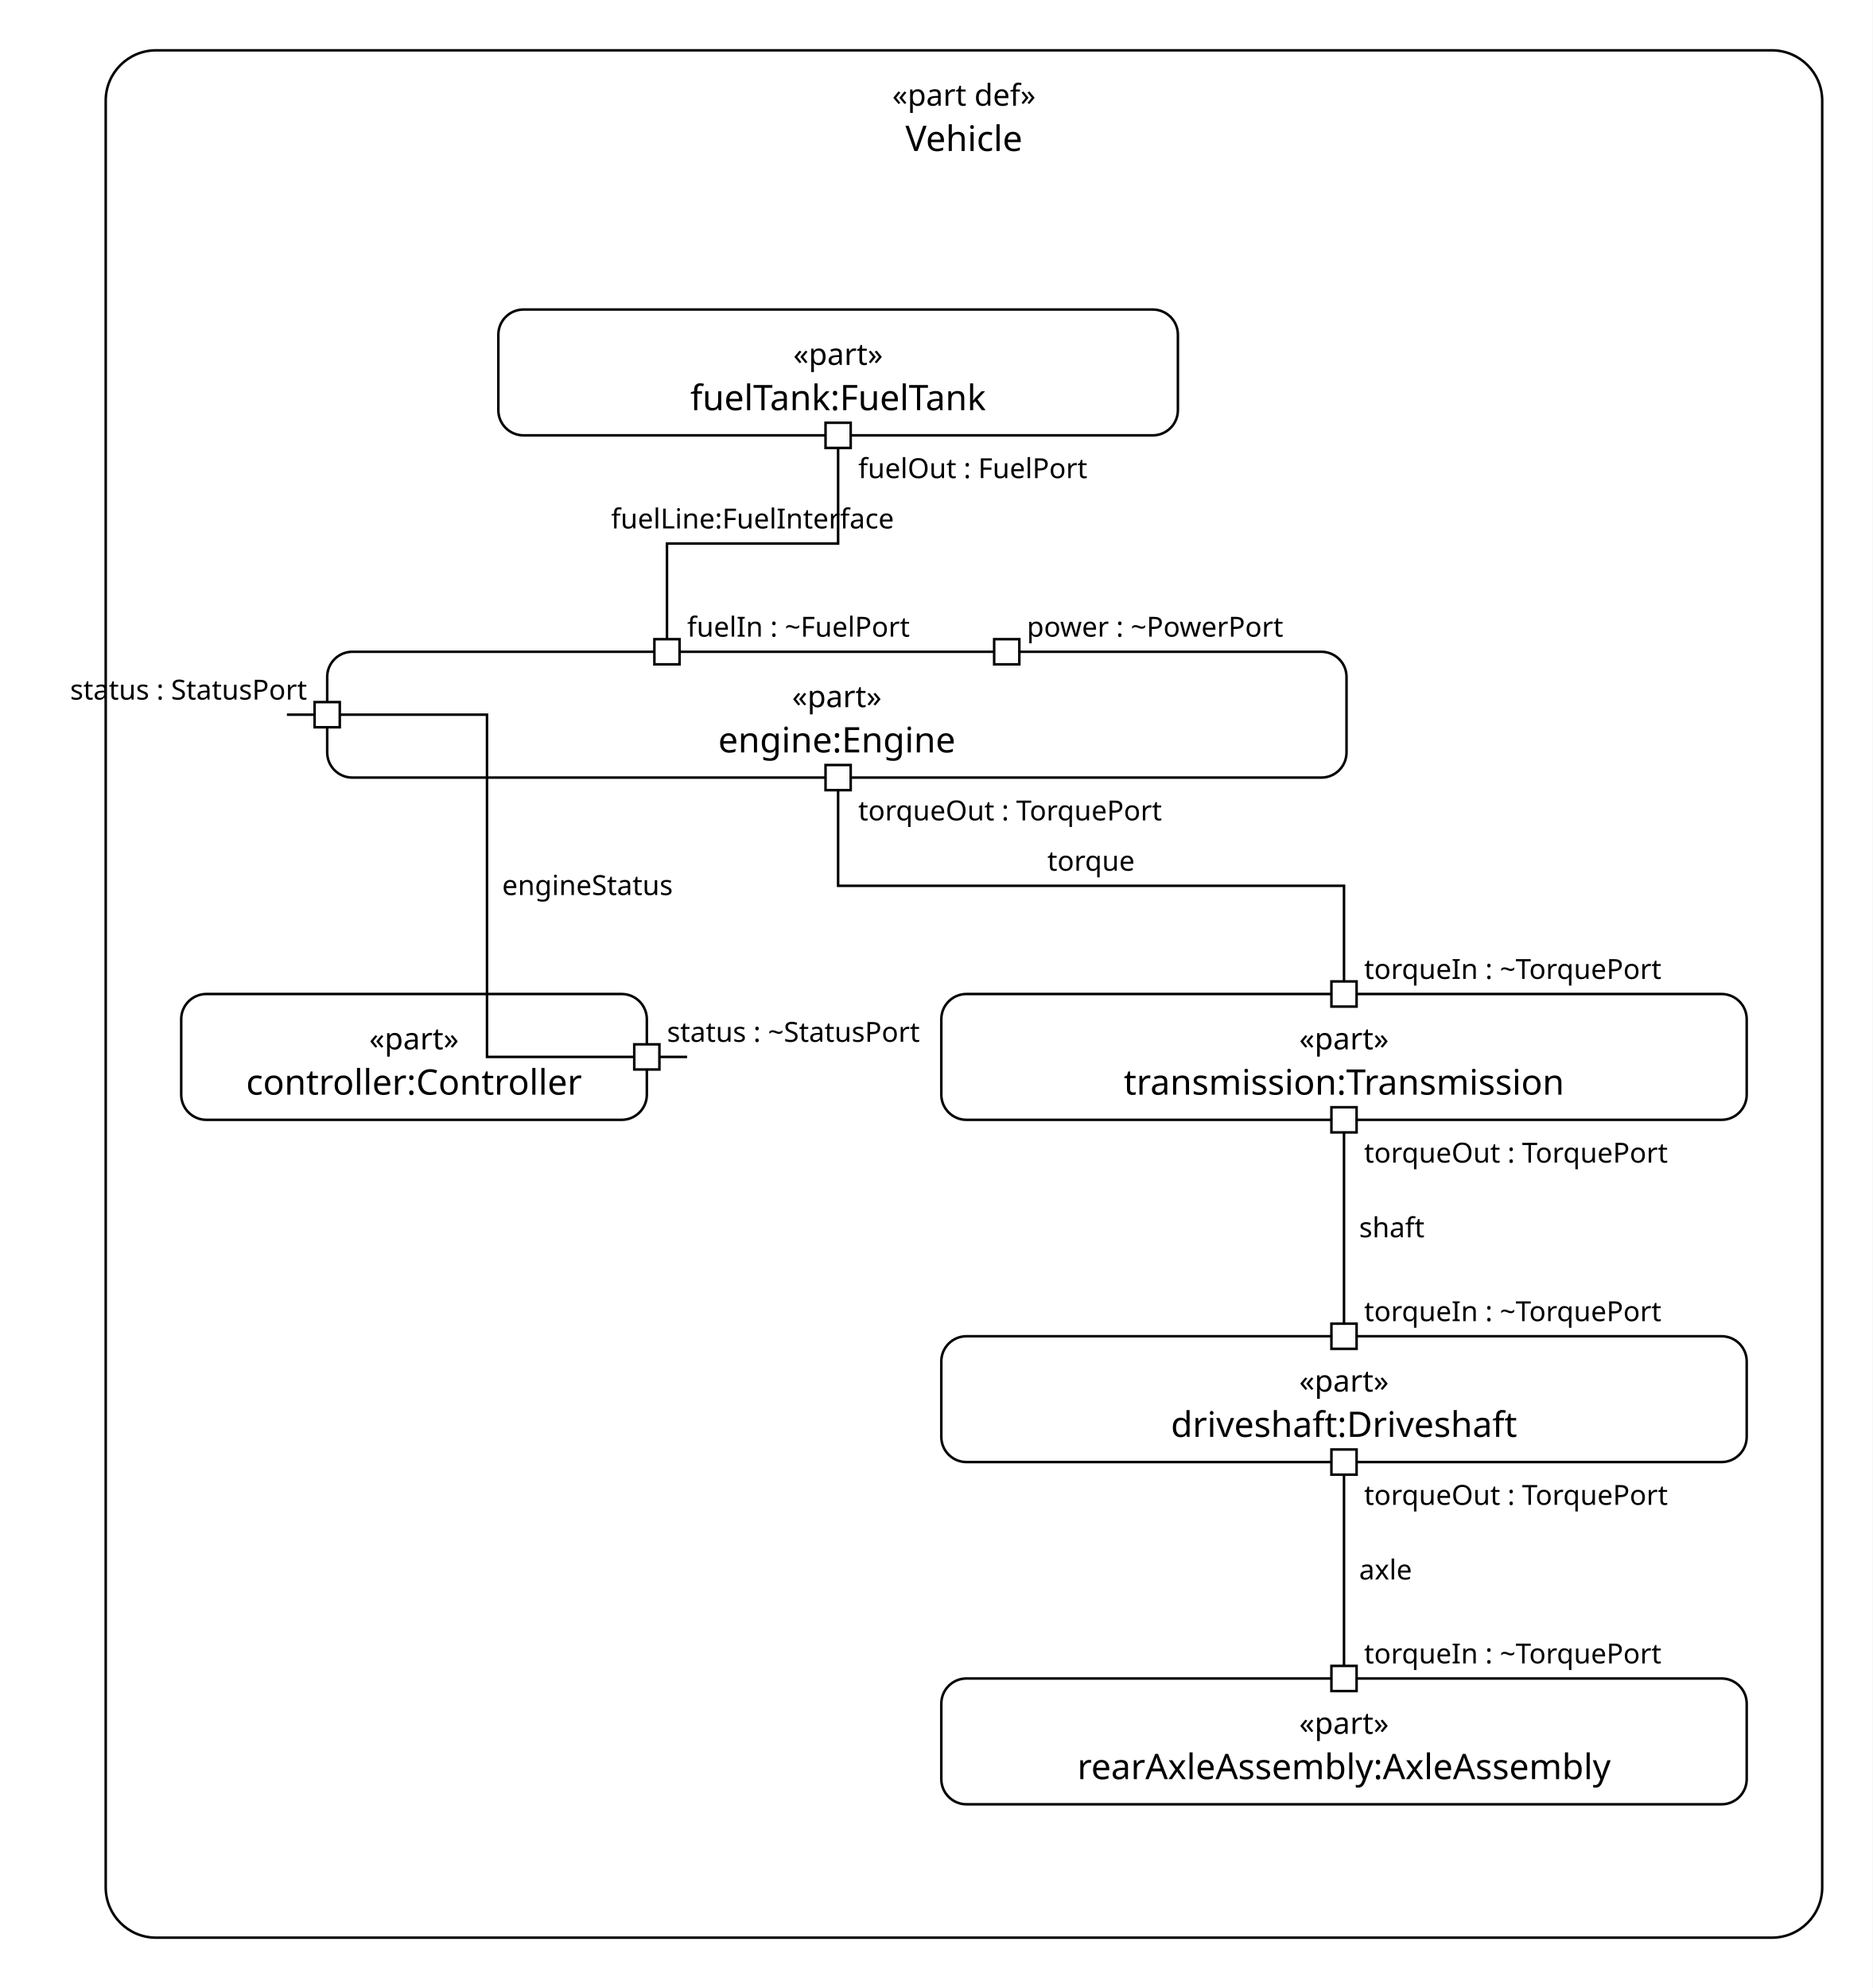
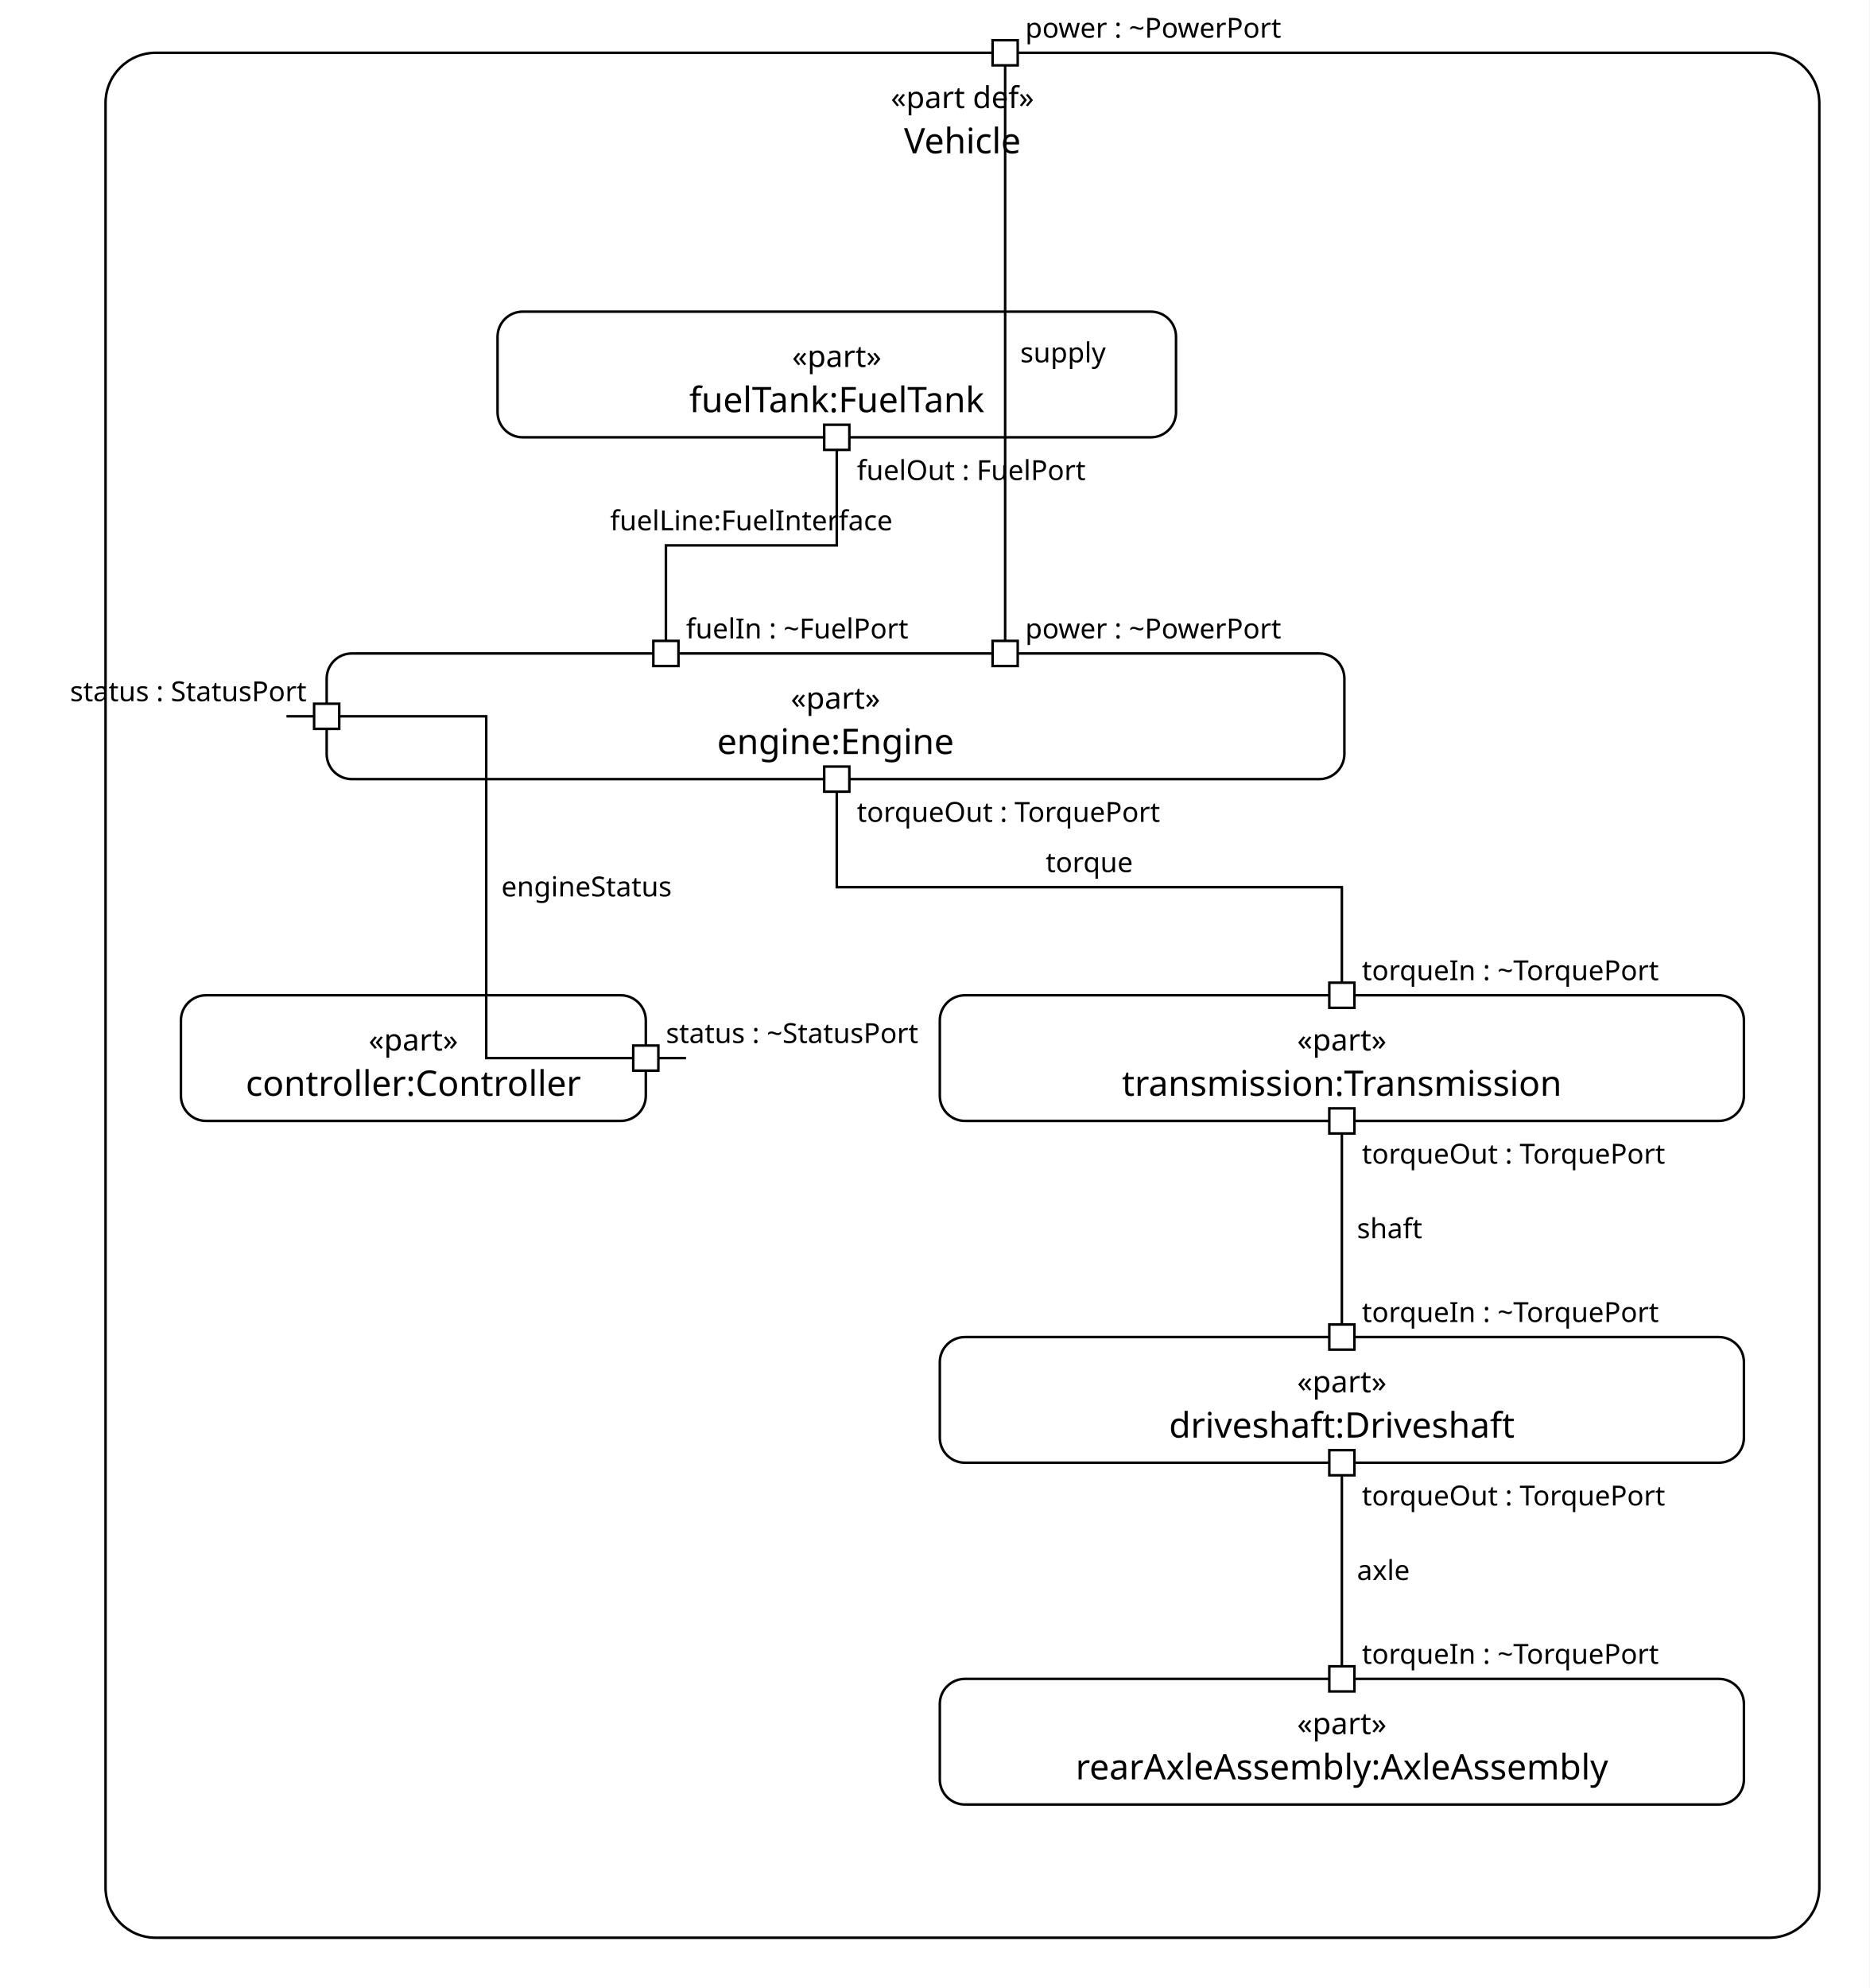
- <svg xmlns="http://www.w3.org/2000/svg" width="744" height="790" viewBox="-22 0 744 790" font-family="sans-serif">
-   <rect x="-22" y="0" width="744" height="790" fill="#ffffff" />
+ <svg xmlns="http://www.w3.org/2000/svg" width="744" height="791" viewBox="-22 -1 744 791" font-family="sans-serif">
+   <rect x="-22" y="-1" width="744" height="791" fill="#ffffff" />
  <rect x="20" y="20" width="682" height="750" rx="20" fill="#ffffff" stroke="#000000" />
  <text x="361" y="42" text-anchor="middle" font-size="12">«part def»</text>
  <text x="361" y="60" text-anchor="middle" font-size="14">Vehicle</text>
  <rect x="50" y="395" width="185" height="50" rx="10" fill="#ffffff" stroke="#000000" />
  <text x="142.5" y="417" text-anchor="middle" font-size="12">«part»</text>
  <text x="142.5" y="435" text-anchor="middle" font-size="14">controller:Controller</text>
  <rect x="352" y="531" width="320" height="50" rx="10" fill="#ffffff" stroke="#000000" />
  <text x="512" y="553" text-anchor="middle" font-size="12">«part»</text>
  <text x="512" y="571" text-anchor="middle" font-size="14">driveshaft:Driveshaft</text>
  <rect x="108" y="259" width="405" height="50" rx="10" fill="#ffffff" stroke="#000000" />
  <text x="310.5" y="281" text-anchor="middle" font-size="12">«part»</text>
  <text x="310.5" y="299" text-anchor="middle" font-size="14">engine:Engine</text>
  <rect x="176" y="123" width="270" height="50" rx="10" fill="#ffffff" stroke="#000000" />
  <text x="311" y="145" text-anchor="middle" font-size="12">«part»</text>
  <text x="311" y="163" text-anchor="middle" font-size="14">fuelTank:FuelTank</text>
  <rect x="352" y="667" width="320" height="50" rx="10" fill="#ffffff" stroke="#000000" />
  <text x="512" y="689" text-anchor="middle" font-size="12">«part»</text>
  <text x="512" y="707" text-anchor="middle" font-size="14">rearAxleAssembly:AxleAssembly</text>
  <rect x="352" y="395" width="320" height="50" rx="10" fill="#ffffff" stroke="#000000" />
  <text x="512" y="417" text-anchor="middle" font-size="12">«part»</text>
  <text x="512" y="435" text-anchor="middle" font-size="14">transmission:Transmission</text>
  <polyline points="512,581 512,667" fill="none" stroke="#000000" />
  <text x="518" y="627.67" text-anchor="start" font-size="11">axle</text>
  <polyline points="108,284 92,284 171.5,284 171.5,420 251,420 235,420" fill="none" stroke="#000000" />
  <text x="177.5" y="355.67" text-anchor="start" font-size="11">engineStatus</text>
  <polyline points="311,173 311,189 311,216 243,216 243,243 243,259" fill="none" stroke="#000000" />
  <text x="277" y="210" text-anchor="middle" font-size="11">fuelLine:FuelInterface</text>
  <polyline points="512,445 512,531" fill="none" stroke="#000000" />
  <text x="518" y="491.67" text-anchor="start" font-size="11">shaft</text>
+   <polyline points="378,20 378,259" fill="none" stroke="#000000" />
+   <text x="384" y="143.17" text-anchor="start" font-size="11">supply</text>
  <polyline points="311,309 311,325 311,352 512,352 512,379 512,395" fill="none" stroke="#000000" />
  <text x="411.5" y="346" text-anchor="middle" font-size="11">torque</text>
+   <rect x="373" y="15" width="10" height="10" fill="#ffffff" stroke="#000000" />
+   <text x="386" y="14" text-anchor="start" font-size="11">power : ~PowerPort</text>
  <rect x="230" y="415" width="10" height="10" fill="#ffffff" stroke="#000000" />
  <text x="243" y="414" text-anchor="start" font-size="11">status : ~StatusPort</text>
  <rect x="507" y="526" width="10" height="10" fill="#ffffff" stroke="#000000" />
  <text x="520" y="525" text-anchor="start" font-size="11">torqueIn : ~TorquePort</text>
  <rect x="507" y="576" width="10" height="10" fill="#ffffff" stroke="#000000" />
  <text x="520" y="598" text-anchor="start" font-size="11">torqueOut : TorquePort</text>
  <rect x="238" y="254" width="10" height="10" fill="#ffffff" stroke="#000000" />
  <text x="251" y="253" text-anchor="start" font-size="11">fuelIn : ~FuelPort</text>
  <rect x="373" y="254" width="10" height="10" fill="#ffffff" stroke="#000000" />
  <text x="386" y="253" text-anchor="start" font-size="11">power : ~PowerPort</text>
  <rect x="103" y="279" width="10" height="10" fill="#ffffff" stroke="#000000" />
  <text x="100" y="278" text-anchor="end" font-size="11">status : StatusPort</text>
  <rect x="306" y="304" width="10" height="10" fill="#ffffff" stroke="#000000" />
  <text x="319" y="326" text-anchor="start" font-size="11">torqueOut : TorquePort</text>
  <rect x="306" y="168" width="10" height="10" fill="#ffffff" stroke="#000000" />
  <text x="319" y="190" text-anchor="start" font-size="11">fuelOut : FuelPort</text>
  <rect x="507" y="662" width="10" height="10" fill="#ffffff" stroke="#000000" />
  <text x="520" y="661" text-anchor="start" font-size="11">torqueIn : ~TorquePort</text>
  <rect x="507" y="390" width="10" height="10" fill="#ffffff" stroke="#000000" />
  <text x="520" y="389" text-anchor="start" font-size="11">torqueIn : ~TorquePort</text>
  <rect x="507" y="440" width="10" height="10" fill="#ffffff" stroke="#000000" />
  <text x="520" y="462" text-anchor="start" font-size="11">torqueOut : TorquePort</text>
</svg>
